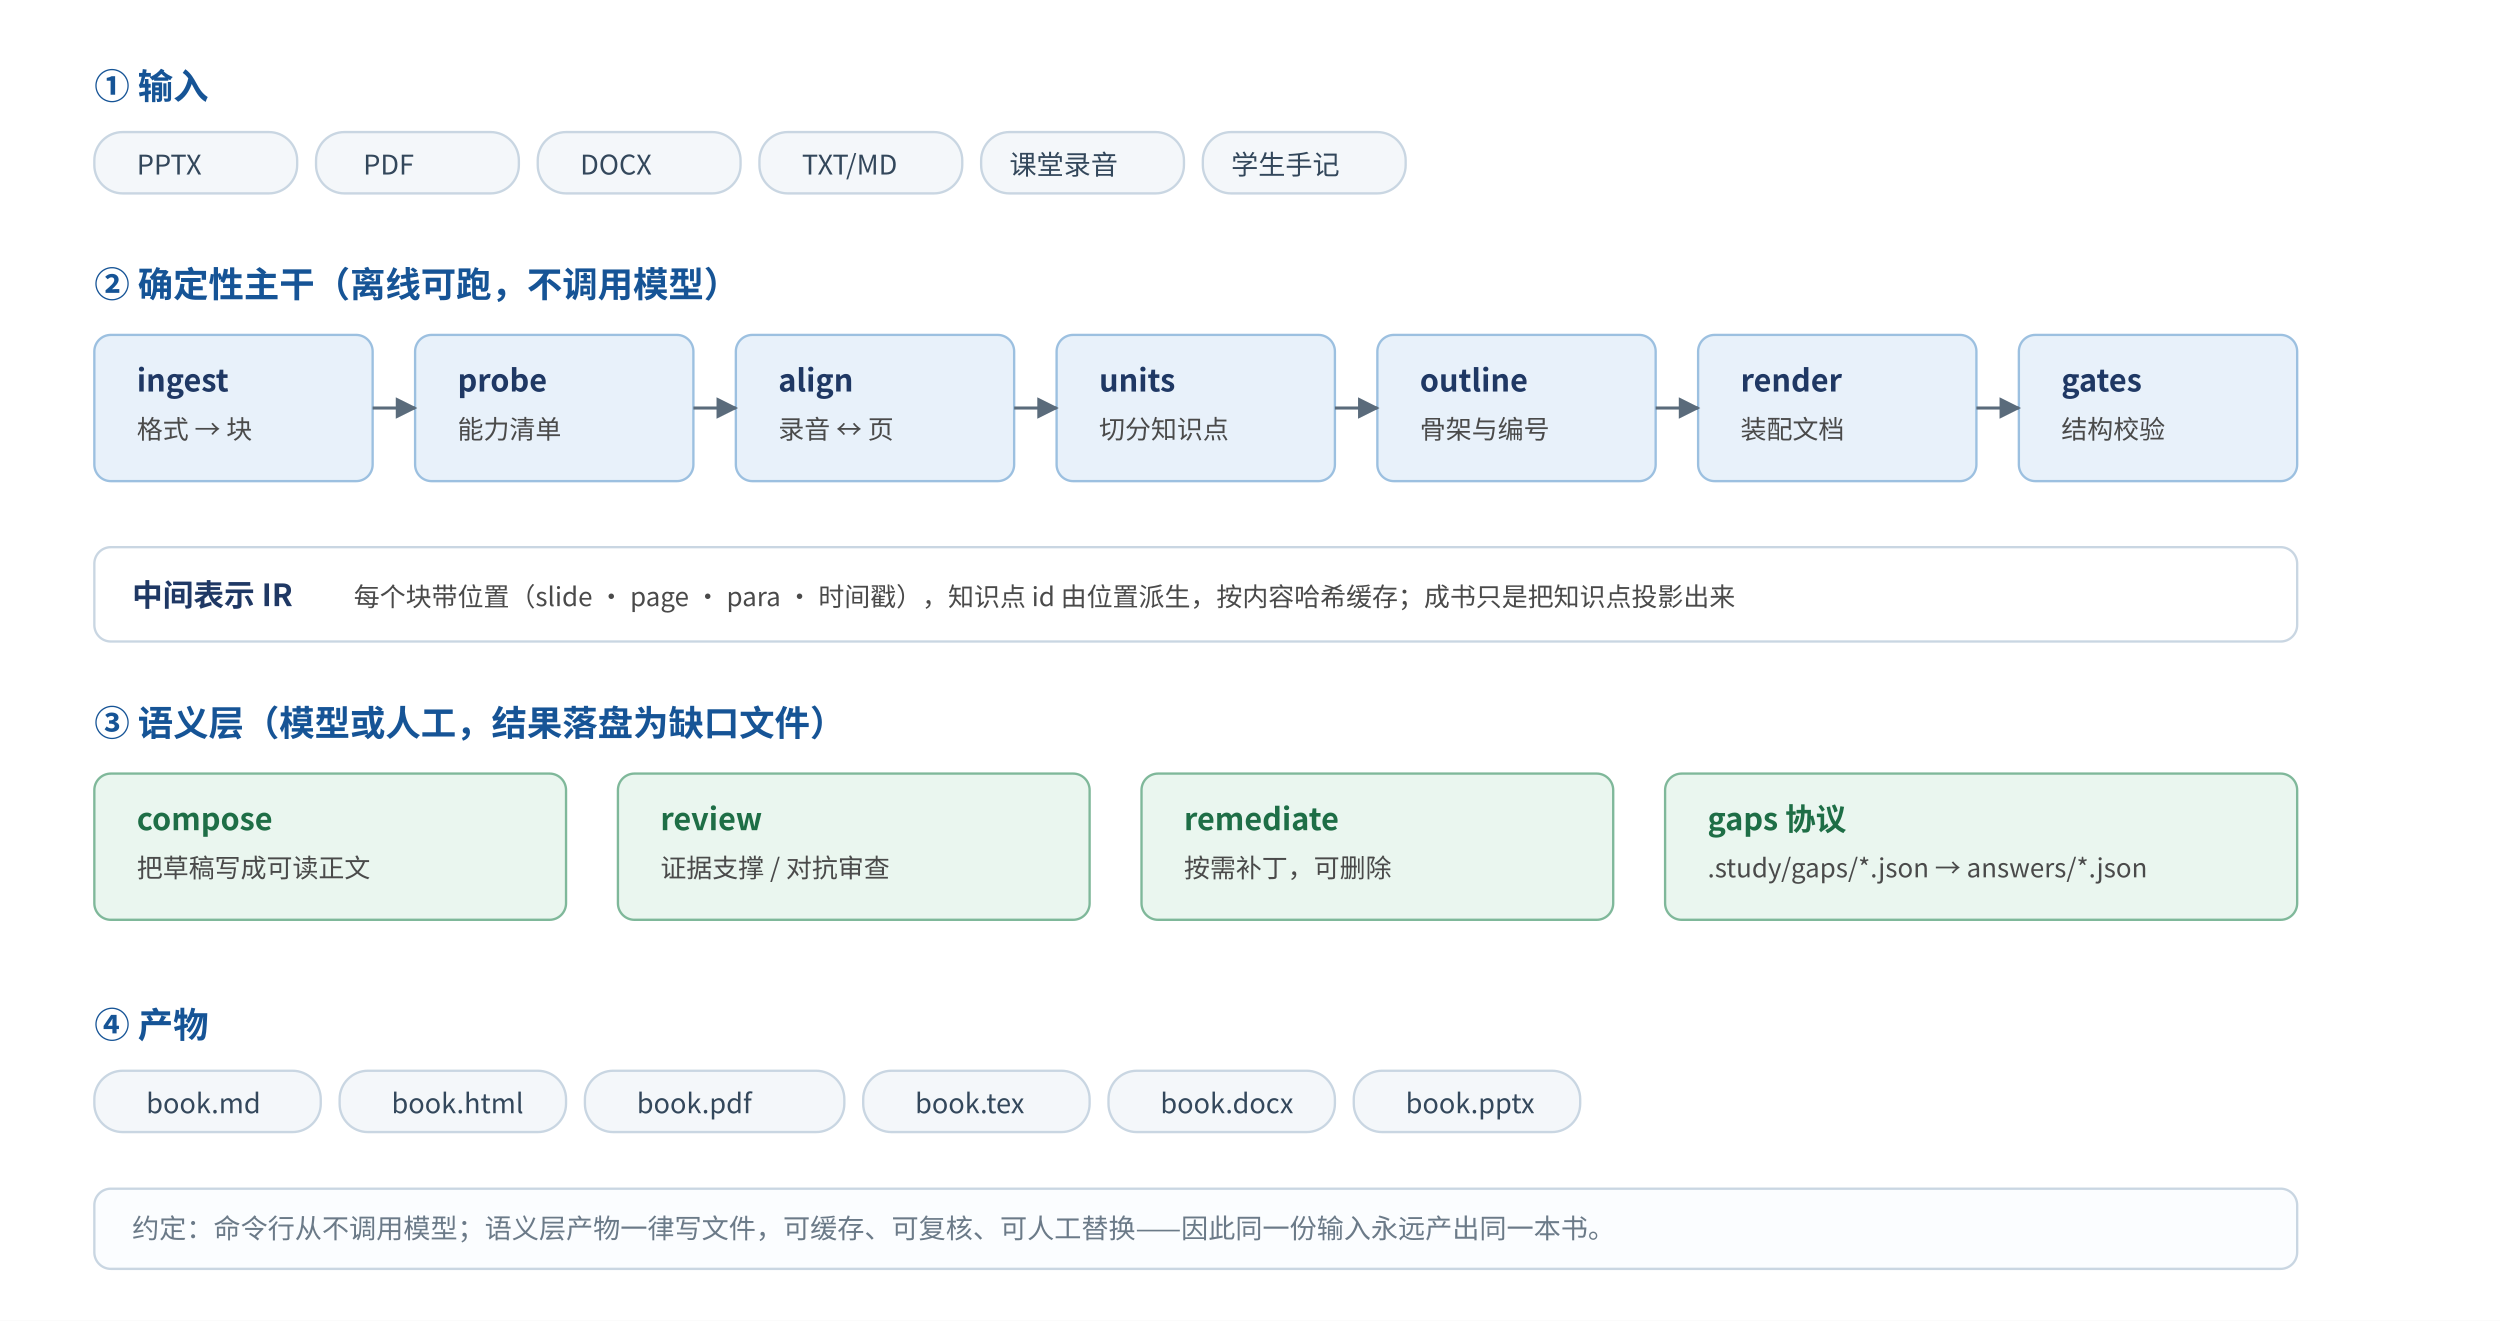
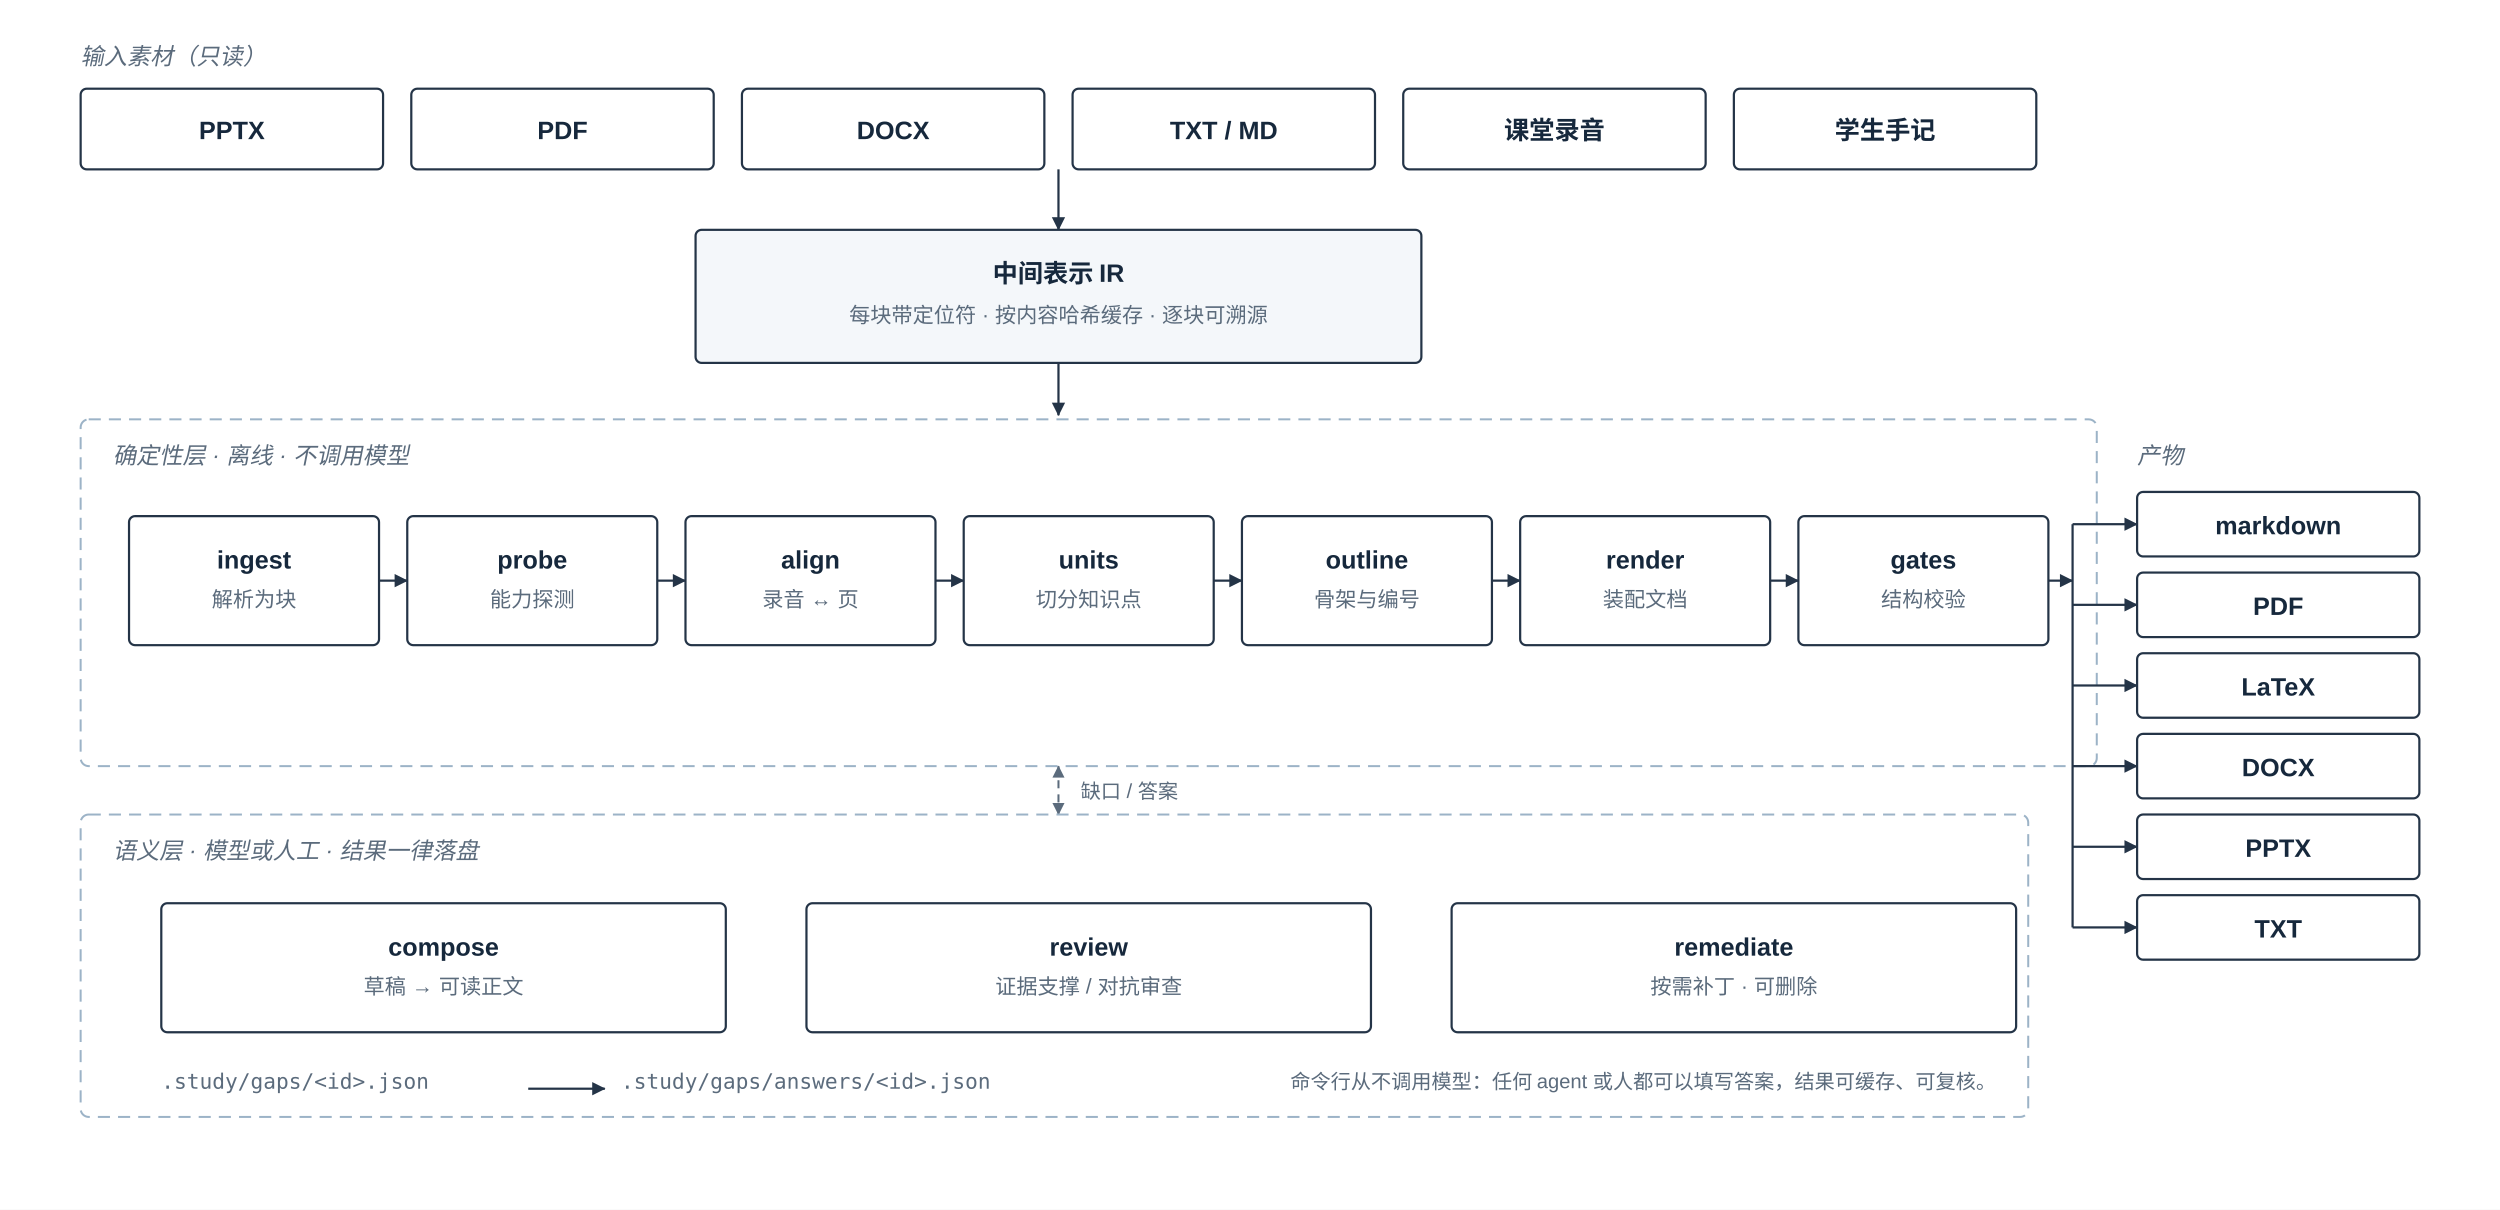
- <svg xmlns="http://www.w3.org/2000/svg" viewBox="0 0 1060 560" width="1060" height="560" font-family="'SimHei','Noto Sans CJK SC',sans-serif">
+ <svg xmlns="http://www.w3.org/2000/svg" viewBox="0 0 1240 600" width="1240" height="600" font-family="'Helvetica Neue','Arial','SimHei','Noto Sans CJK SC',sans-serif">
  <defs>
-     <marker id="arrow" viewBox="0 0 10 10" refX="9" refY="5" markerWidth="7" markerHeight="7" orient="auto-start-reverse">
-       <path d="M 0 0 L 10 5 L 0 10 z" fill="#5A6B7B" />
+     <marker id="a" viewBox="0 0 10 10" refX="9.5" refY="5" markerWidth="6" markerHeight="6" orient="auto">
+       <path d="M0,0 L10,5 L0,10 z" fill="#243447" />
+     </marker>
+     <marker id="ad" viewBox="0 0 10 10" refX="9.5" refY="5" markerWidth="6" markerHeight="6" orient="auto">
+       <path d="M0,0 L10,5 L0,10 z" fill="#5B6B7C" />
+     </marker>
+     <marker id="ad-start" viewBox="0 0 10 10" refX="0.5" refY="5" markerWidth="6" markerHeight="6" orient="auto">
+       <path d="M10,0 L0,5 L10,10 z" fill="#5B6B7C" />
    </marker>
    <style>
-       .title { font-size: 15px; fill: #165496; font-weight: bold; }
-       .lane  { font-size: 13px; fill: #5A6B7B; }
-       .box   { fill: #E8F1FA; stroke: #9CC0E0; stroke-width: 1; rx: 7; }
-       .boxs  { fill: #EAF6EF; stroke: #7FB89A; stroke-width: 1; rx: 7; }
-       .boxo  { fill: #FFFFFF; stroke: #C9D6E2; stroke-width: 1; rx: 7; }
-       .name  { font-size: 13px; fill: #1F3864; font-weight: bold; }
-       .nameg { font-size: 13px; fill: #1E6E46; font-weight: bold; }
-       .sub   { font-size: 11px; fill: #4A4A4A; }
-       .pill  { fill: #F4F7FA; stroke: #C9D6E2; stroke-width: 1; rx: 12; }
-       .pillt { font-size: 11.5px; fill: #33475B; }
-       .flow  { stroke: #5A6B7B; stroke-width: 1.3; fill: none; marker-end: url(#arrow); }
-       .note  { font-size: 11.5px; fill: #6B7A88; }
+       .grp    { font-size: 11.5px; font-style: italic; fill: #5B6B7C; }
+       .box    { fill: #FFFFFF; stroke: #243447; stroke-width: 1.1; }
+       .boxd   { fill: #F4F7FA; stroke: #243447; stroke-width: 1.1; }
+       .name   { font-size: 12.5px; font-weight: bold; fill: #16283C; text-anchor: middle; }
+       .sub    { font-size: 10.5px; fill: #5B6B7C; text-anchor: middle; }
+       .mono   { font-size: 10.5px; font-family: Consolas, monospace; fill: #5B6B7C; }
+       .flow   { stroke: #243447; stroke-width: 1.1; fill: none; marker-end: url(#a); }
+       .dash   { stroke: #5B6B7C; stroke-width: 1; fill: none; stroke-dasharray: 4 3;
+                 marker-end: url(#ad); marker-start: url(#ad-start); }
+       .frame  { fill: none; stroke: #9CB3C7; stroke-width: 1; stroke-dasharray: 6 4; }
+       .cap    { font-size: 10px; fill: #5B6B7C; }
    </style>
  </defs>
-   <rect width="1060" height="560" fill="#FFFFFF" />
-   <text class="title" x="40" y="42">① 输入</text>
+   <rect width="1240" height="600" fill="#FFFFFF" />
+   <text class="grp" x="40" y="32">输入素材（只读）</text>
  <g>
-     <rect class="pill" x="40" y="56" width="86" height="26" />
-     <text class="pillt" x="58" y="74">PPTX</text>
-     <rect class="pill" x="134" y="56" width="86" height="26" />
-     <text class="pillt" x="154" y="74">PDF</text>
-     <rect class="pill" x="228" y="56" width="86" height="26" />
-     <text class="pillt" x="246" y="74">DOCX</text>
-     <rect class="pill" x="322" y="56" width="86" height="26" />
-     <text class="pillt" x="340" y="74">TXT/MD</text>
-     <rect class="pill" x="416" y="56" width="86" height="26" />
-     <text class="pillt" x="428" y="74">课堂录音</text>
-     <rect class="pill" x="510" y="56" width="86" height="26" />
-     <text class="pillt" x="522" y="74">学生手记</text>
+     <rect class="box" x="40" y="44" width="150" height="40" rx="3" />
+     <text class="name" x="115" y="69">PPTX</text>
+     <rect class="box" x="204" y="44" width="150" height="40" rx="3" />
+     <text class="name" x="279" y="69">PDF</text>
+     <rect class="box" x="368" y="44" width="150" height="40" rx="3" />
+     <text class="name" x="443" y="69">DOCX</text>
+     <rect class="box" x="532" y="44" width="150" height="40" rx="3" />
+     <text class="name" x="607" y="69">TXT / MD</text>
+     <rect class="box" x="696" y="44" width="150" height="40" rx="3" />
+     <text class="name" x="771" y="69">课堂录音</text>
+     <rect class="box" x="860" y="44" width="150" height="40" rx="3" />
+     <text class="name" x="935" y="69">学生手记</text>
  </g>
-   <text class="title" x="40" y="126">② 确定性主干（离线可跑，不调用模型）</text>
+   <path class="flow" d="M525 84 L525 114" />
+   <rect class="boxd" x="345" y="114" width="360" height="66" rx="3" />
+   <text class="name" x="525" y="140">中间表示 IR</text>
+   <text class="sub" x="525" y="160">每块带定位符 · 按内容哈希缓存 · 逐块可溯源</text>
+   <path class="flow" d="M525 180 L525 206" />
+   <rect class="frame" x="40" y="208" width="1000" height="172" rx="4" />
+   <text class="grp" x="56" y="230">确定性层 · 离线 · 不调用模型</text>
  <g>
-     <rect class="box" x="40" y="142" width="118" height="62" />
-     <text class="name" x="58" y="166">ingest</text>
-     <text class="sub" x="58" y="186">格式 → 块</text>
-     <rect class="box" x="176" y="142" width="118" height="62" />
-     <text class="name" x="194" y="166">probe</text>
-     <text class="sub" x="194" y="186">能力清单</text>
-     <rect class="box" x="312" y="142" width="118" height="62" />
-     <text class="name" x="330" y="166">align</text>
-     <text class="sub" x="330" y="186">录音 ↔ 页</text>
-     <rect class="box" x="448" y="142" width="118" height="62" />
-     <text class="name" x="466" y="166">units</text>
-     <text class="sub" x="466" y="186">切分知识点</text>
-     <rect class="box" x="584" y="142" width="118" height="62" />
-     <text class="name" x="602" y="166">outline</text>
-     <text class="sub" x="602" y="186">骨架与编号</text>
-     <rect class="box" x="720" y="142" width="118" height="62" />
-     <text class="name" x="738" y="166">render</text>
-     <text class="sub" x="738" y="186">装配文档</text>
-     <rect class="box" x="856" y="142" width="118" height="62" />
-     <text class="name" x="874" y="166">gates</text>
-     <text class="sub" x="874" y="186">结构校验</text>
+     <rect class="box" x="64" y="256" width="124" height="64" rx="3" />
+     <text class="name" x="126" y="282">ingest</text>
+     <text class="sub" x="126" y="301">解析为块</text>
+     <rect class="box" x="202" y="256" width="124" height="64" rx="3" />
+     <text class="name" x="264" y="282">probe</text>
+     <text class="sub" x="264" y="301">能力探测</text>
+     <rect class="box" x="340" y="256" width="124" height="64" rx="3" />
+     <text class="name" x="402" y="282">align</text>
+     <text class="sub" x="402" y="301">录音 ↔ 页</text>
+     <rect class="box" x="478" y="256" width="124" height="64" rx="3" />
+     <text class="name" x="540" y="282">units</text>
+     <text class="sub" x="540" y="301">切分知识点</text>
+     <rect class="box" x="616" y="256" width="124" height="64" rx="3" />
+     <text class="name" x="678" y="282">outline</text>
+     <text class="sub" x="678" y="301">骨架与编号</text>
+     <rect class="box" x="754" y="256" width="124" height="64" rx="3" />
+     <text class="name" x="816" y="282">render</text>
+     <text class="sub" x="816" y="301">装配文档</text>
+     <rect class="box" x="892" y="256" width="124" height="64" rx="3" />
+     <text class="name" x="954" y="282">gates</text>
+     <text class="sub" x="954" y="301">结构校验</text>
  </g>
-   <path class="flow" d="M158 173 H176" />
-   <path class="flow" d="M294 173 H312" />
-   <path class="flow" d="M430 173 H448" />
-   <path class="flow" d="M566 173 H584" />
-   <path class="flow" d="M702 173 H720" />
-   <path class="flow" d="M838 173 H856" />
-   <rect class="boxo" x="40" y="232" width="934" height="40" />
-   <text class="name" x="56" y="257">中间表示 IR</text>
-   <text class="sub" x="150" y="257">每个块带位置（slide · page · para · 时间戳），知识点 id 由位置派生，按内容哈希缓存；成书只是把知识点投影出来</text>
-   <text class="title" x="40" y="312">③ 语义层（模型或人工，结果落盘为缺口文件）</text>
+   <path class="flow" d="M188 288 L202 288" />
+   <path class="flow" d="M326 288 L340 288" />
+   <path class="flow" d="M464 288 L478 288" />
+   <path class="flow" d="M602 288 L616 288" />
+   <path class="flow" d="M740 288 L754 288" />
+   <path class="flow" d="M878 288 L892 288" />
+   <text class="grp" x="1060" y="230">产物</text>
  <g>
-     <rect class="boxs" x="40" y="328" width="200" height="62" />
-     <text class="nameg" x="58" y="352">compose</text>
-     <text class="sub" x="58" y="372">把草稿写成可读正文</text>
-     <rect class="boxs" x="262" y="328" width="200" height="62" />
-     <text class="nameg" x="280" y="352">review</text>
-     <text class="sub" x="280" y="372">证据支撑 / 对抗审查</text>
-     <rect class="boxs" x="484" y="328" width="200" height="62" />
-     <text class="nameg" x="502" y="352">remediate</text>
-     <text class="sub" x="502" y="372">按需补丁，可删除</text>
-     <rect class="boxs" x="706" y="328" width="268" height="62" />
-     <text class="nameg" x="724" y="352">gaps 协议</text>
-     <text class="sub" x="724" y="372">.study/gaps/*.json → answers/*.json</text>
+     <rect class="box" x="1060" y="244" width="140" height="32" rx="3" />
+     <text class="name" x="1130" y="265">markdown</text>
+     <rect class="box" x="1060" y="284" width="140" height="32" rx="3" />
+     <text class="name" x="1130" y="305">PDF</text>
+     <rect class="box" x="1060" y="324" width="140" height="32" rx="3" />
+     <text class="name" x="1130" y="345">LaTeX</text>
+     <rect class="box" x="1060" y="364" width="140" height="32" rx="3" />
+     <text class="name" x="1130" y="385">DOCX</text>
+     <rect class="box" x="1060" y="404" width="140" height="32" rx="3" />
+     <text class="name" x="1130" y="425">PPTX</text>
+     <rect class="box" x="1060" y="444" width="140" height="32" rx="3" />
+     <text class="name" x="1130" y="465">TXT</text>
  </g>
-   <text class="title" x="40" y="440">④ 产物</text>
+   <path class="flow" d="M1016 288 L1028 288" />
+   <path d="M1028 260 L1028 460" stroke="#243447" stroke-width="1.1" fill="none" />
+   <path class="flow" d="M1028 260 L1060 260" />
+   <path class="flow" d="M1028 300 L1060 300" />
+   <path class="flow" d="M1028 340 L1060 340" />
+   <path class="flow" d="M1028 380 L1060 380" />
+   <path class="flow" d="M1028 420 L1060 420" />
+   <path class="flow" d="M1028 460 L1060 460" />
+   <path class="dash" d="M525 380 L525 404" />
+   <text class="cap" x="536" y="396">缺口 / 答案</text>
+   <rect class="frame" x="40" y="404" width="966" height="150" rx="4" />
+   <text class="grp" x="56" y="426">语义层 · 模型或人工 · 结果一律落盘</text>
  <g>
-     <rect class="pill" x="40" y="454" width="96" height="26" />
-     <text class="pillt" x="62" y="472">book.md</text>
-     <rect class="pill" x="144" y="454" width="96" height="26" />
-     <text class="pillt" x="166" y="472">book.html</text>
-     <rect class="pill" x="248" y="454" width="110" height="26" />
-     <text class="pillt" x="270" y="472">book.pdf</text>
-     <rect class="pill" x="366" y="454" width="96" height="26" />
-     <text class="pillt" x="388" y="472">book.tex</text>
-     <rect class="pill" x="470" y="454" width="96" height="26" />
-     <text class="pillt" x="492" y="472">book.docx</text>
-     <rect class="pill" x="574" y="454" width="96" height="26" />
-     <text class="pillt" x="596" y="472">book.pptx</text>
+     <rect class="box" x="80" y="448" width="280" height="64" rx="3" />
+     <text class="name" x="220" y="474">compose</text>
+     <text class="sub" x="220" y="493">草稿 → 可读正文</text>
+     <rect class="box" x="400" y="448" width="280" height="64" rx="3" />
+     <text class="name" x="540" y="474">review</text>
+     <text class="sub" x="540" y="493">证据支撑 / 对抗审查</text>
+     <rect class="box" x="720" y="448" width="280" height="64" rx="3" />
+     <text class="name" x="860" y="474">remediate</text>
+     <text class="sub" x="860" y="493">按需补丁 · 可删除</text>
  </g>
-   <rect x="40" y="504" width="934" height="34" fill="#FBFDFF" stroke="#C9D6E2" stroke-width="1" rx="7" />
-   <text class="note" x="56" y="525">约定：命令行从不调用模型；语义层产物一律写文件，可缓存、可复核、可人工替换——因此同一份输入永远产出同一本书。</text>
+   <text class="mono" x="80" y="540">.study/gaps/&lt;id&gt;.json</text>
+   <path class="flow" d="M262 540 L300 540" />
+   <text class="mono" x="308" y="540">.study/gaps/answers/&lt;id&gt;.json</text>
+   <text class="cap" x="640" y="540">命令行从不调用模型：任何 agent 或人都可以填写答案，结果可缓存、可复核。</text>
</svg>
